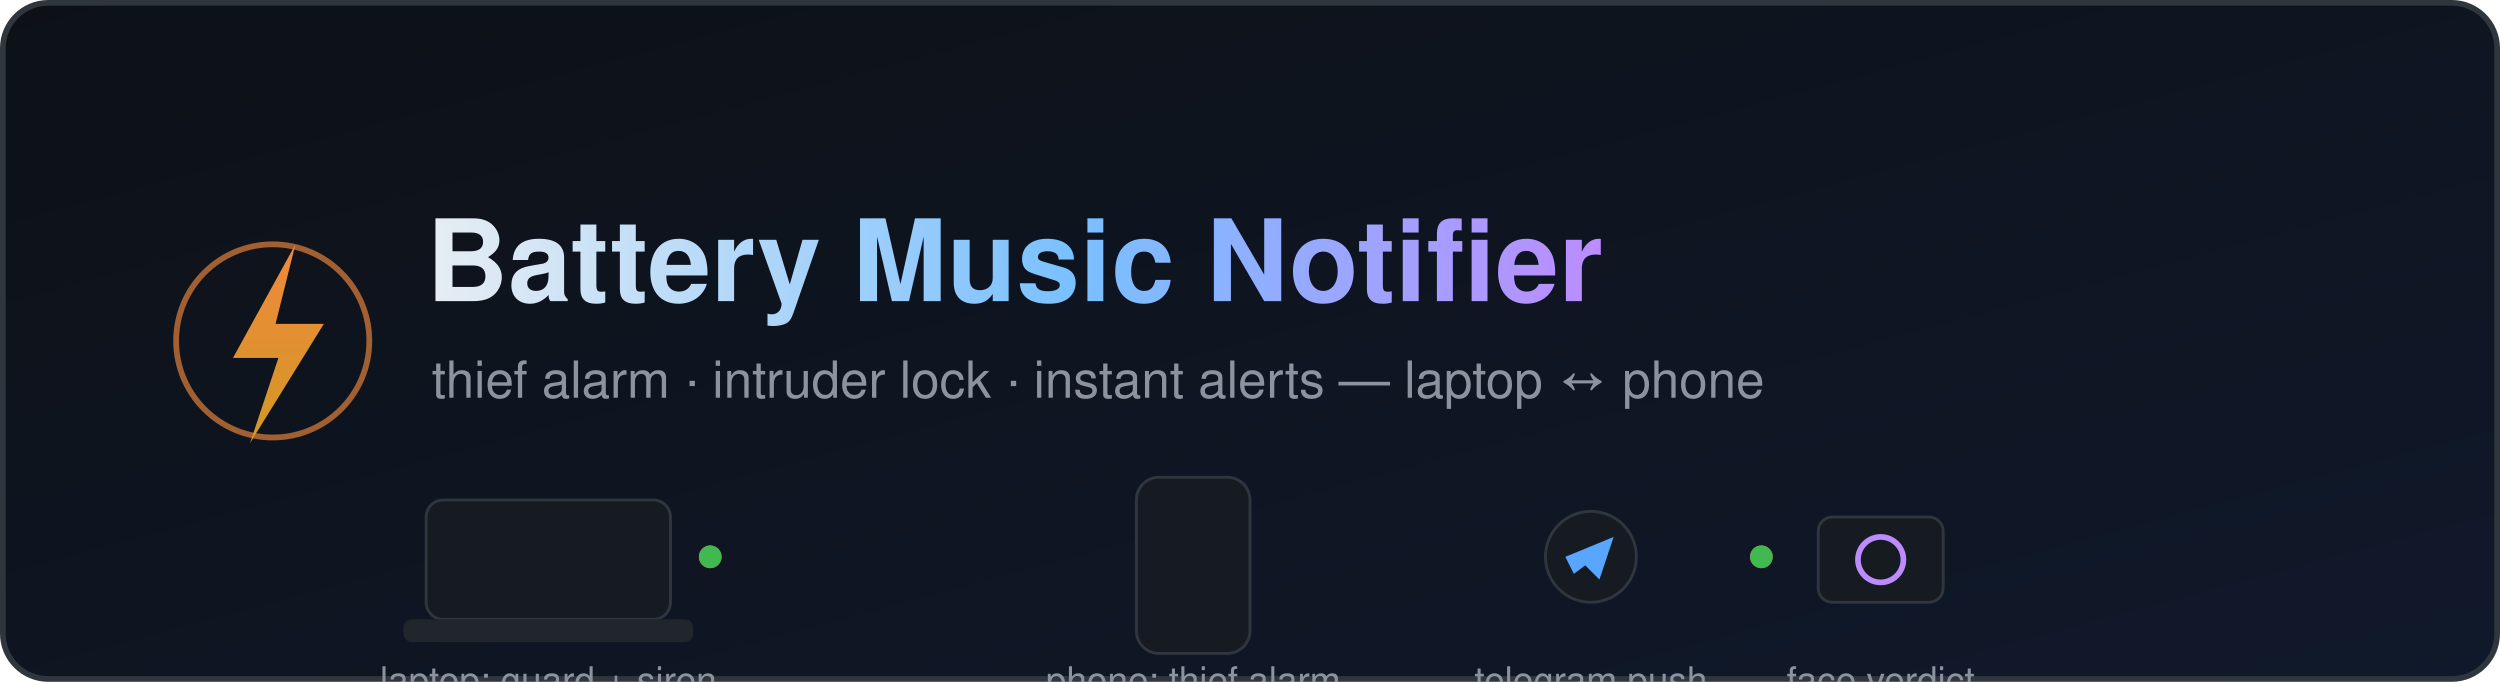
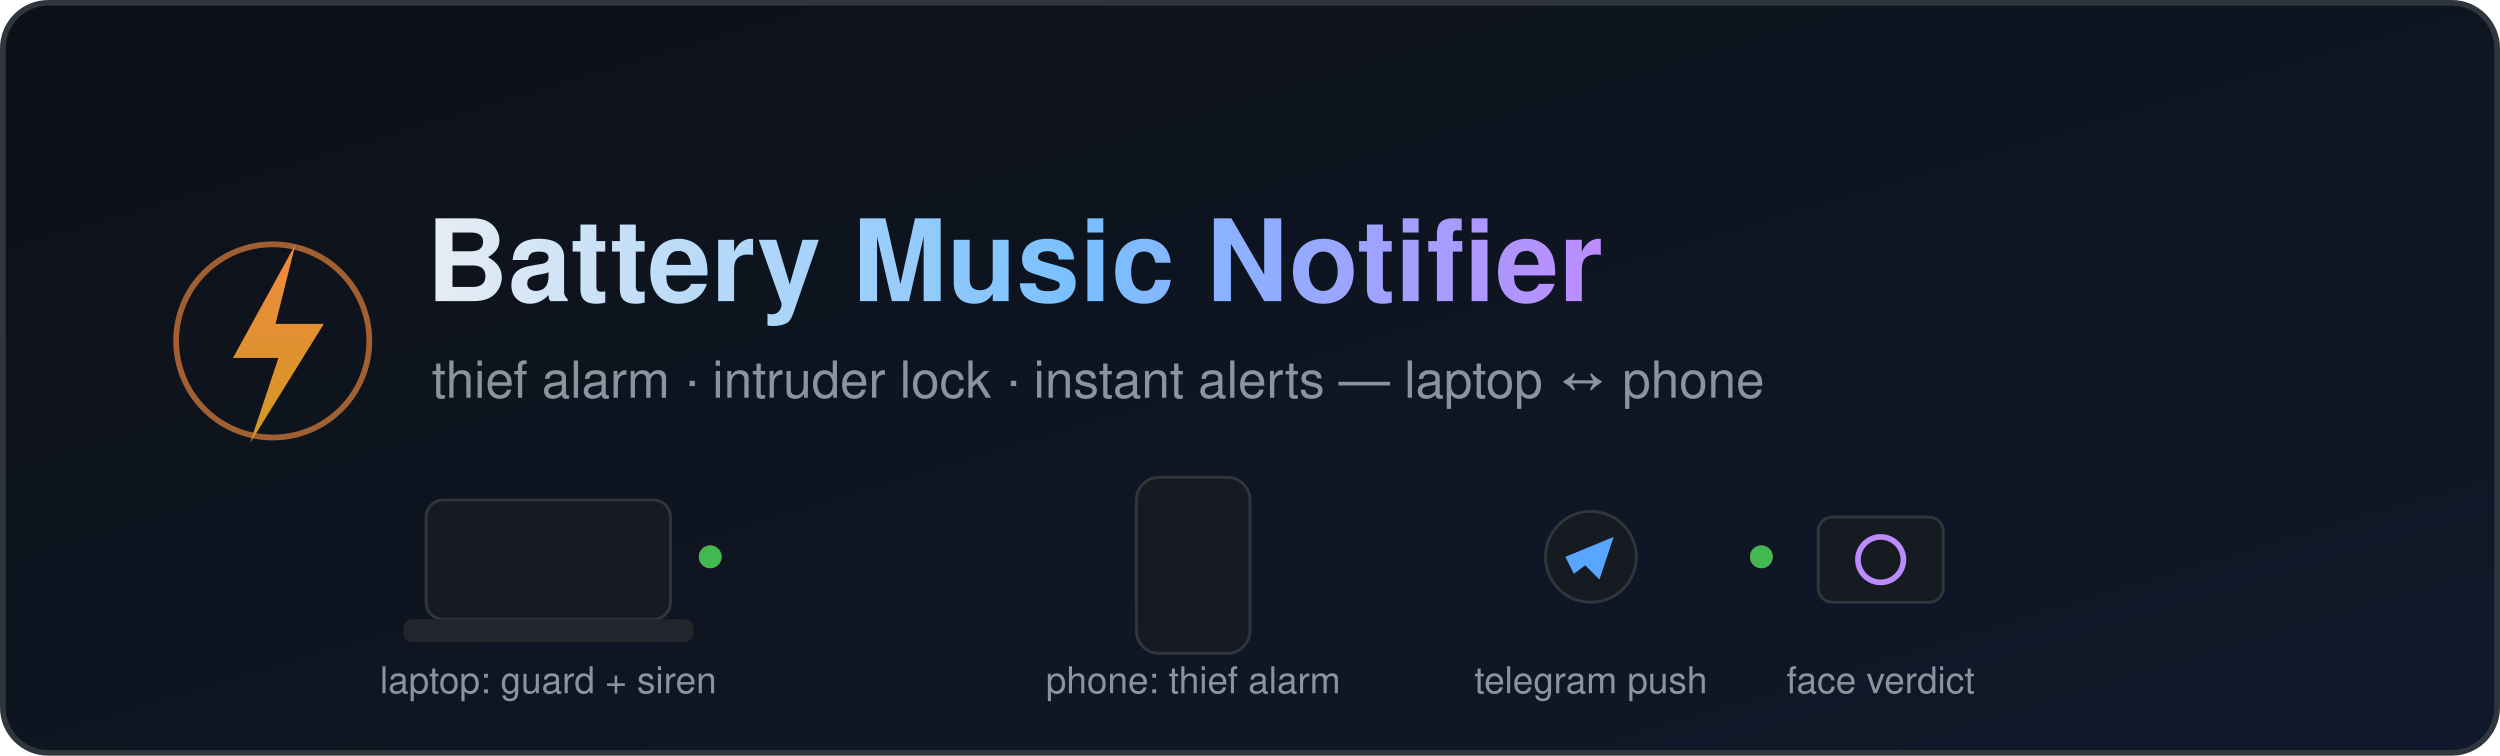
- <svg xmlns="http://www.w3.org/2000/svg" width="880" height="240" viewBox="0 0 880 240" role="img" aria-label="Battery Music Notifier">
+ <svg xmlns="http://www.w3.org/2000/svg" width="880" height="266" viewBox="0 0 880 266" role="img" aria-label="Battery Music Notifier">
  <defs>
    <linearGradient id="bg" x1="0" y1="0" x2="1" y2="1">
      <stop offset="0" stop-color="#0d1117" />
      <stop offset="1" stop-color="#10192b" />
    </linearGradient>
    <linearGradient id="title" x1="0" y1="0" x2="1" y2="0">
      <stop offset="0" stop-color="#e6edf3" />
      <stop offset="0.55" stop-color="#79c0ff" />
      <stop offset="1" stop-color="#bc8cff" />
    </linearGradient>
    <linearGradient id="bolt" x1="0" y1="0" x2="0" y2="1">
      <stop offset="0" stop-color="#f0883e" />
      <stop offset="1" stop-color="#d29922" />
    </linearGradient>
  </defs>
-   <rect x="1" y="1" width="878" height="238" rx="16" fill="url(#bg)" stroke="#30363d" stroke-width="2" />
+   <rect x="1" y="1" width="878" height="264" rx="16" fill="url(#bg)" stroke="#30363d" stroke-width="2" />
  <circle cx="96" cy="120" r="34" fill="none" stroke="#f0883e" stroke-width="2" opacity="0.5">
    <animate attributeName="r" values="30;52;30" dur="2.4s" repeatCount="indefinite" />
    <animate attributeName="opacity" values="0.55;0.05;0.55" dur="2.4s" repeatCount="indefinite" />
  </circle>
  <circle cx="96" cy="120" r="34" fill="none" stroke="#f0883e" stroke-width="2" opacity="0.3">
    <animate attributeName="r" values="52;30;52" dur="2.4s" repeatCount="indefinite" />
    <animate attributeName="opacity" values="0.1;0.6;0.1" dur="2.4s" repeatCount="indefinite" />
  </circle>
  <g>
    <path d="M104 86 L82 126 L98 126 L88 156 L114 114 L97 114 Z" fill="url(#bolt)">
      <animate attributeName="opacity" values="1;0.65;1" dur="2.4s" repeatCount="indefinite" />
    </path>
  </g>
  <text x="150" y="106" font-family="Segoe UI, Helvetica, Arial, sans-serif" font-size="40" font-weight="700" fill="url(#title)">Battery Music Notifier</text>
  <text x="152" y="140" font-family="Segoe UI, Helvetica, Arial, sans-serif" font-size="18" fill="#8b949e">thief alarm · intruder lock · instant alerts — laptop ↔ phone</text>
  <g font-family="Segoe UI, Helvetica, Arial, sans-serif" font-size="13" fill="#8b949e">
    <rect x="150" y="176" width="86" height="42" rx="6" fill="#161b22" stroke="#30363d" />
    <rect x="142" y="218" width="102" height="8" rx="3" fill="#21262d" />
    <text x="193" y="244" text-anchor="middle">laptop: guard + siren</text>
    <rect x="400" y="168" width="40" height="62" rx="8" fill="#161b22" stroke="#30363d" />
    <text x="420" y="244" text-anchor="middle">phone: thief alarm</text>
    <circle cx="560" cy="196" r="16" fill="#161b22" stroke="#30363d" />
    <path d="M551 196 l17 -7 -5 15 -5 -5 -4 3 z" fill="#58a6ff" />
    <text x="560" y="244" text-anchor="middle">telegram push</text>
    <rect x="640" y="182" width="44" height="30" rx="5" fill="#161b22" stroke="#30363d" />
    <circle cx="662" cy="197" r="8" fill="none" stroke="#bc8cff" stroke-width="2">
      <animate attributeName="r" values="8;5;8" dur="2s" repeatCount="indefinite" />
    </circle>
    <text x="662" y="244" text-anchor="middle">face verdict</text>
    <g fill="#f85149">
      <circle r="4" cx="250" cy="196">
        <animate attributeName="cx" values="250;620" dur="3s" repeatCount="indefinite" />
        <animate attributeName="opacity" values="0;1;1;0" keyTimes="0;0.1;0.85;1" dur="3s" repeatCount="indefinite" />
      </circle>
      <circle r="4" cx="620" cy="196">
        <animate attributeName="cx" values="620;250" dur="3s" begin="1.5s" repeatCount="indefinite" />
        <animate attributeName="opacity" values="0;1;1;0" keyTimes="0;0.1;0.85;1" dur="3s" begin="1.5s" repeatCount="indefinite" />
      </circle>
    </g>
    <g fill="#3fb950">
      <circle r="4" cx="250" cy="196">
        <animate attributeName="cx" values="250;620" dur="3s" begin="0.75s" repeatCount="indefinite" />
        <animate attributeName="opacity" values="0;1;1;0" keyTimes="0;0.1;0.85;1" dur="3s" begin="0.75s" repeatCount="indefinite" />
      </circle>
      <circle r="4" cx="620" cy="196">
        <animate attributeName="cx" values="620;250" dur="3s" begin="2.25s" repeatCount="indefinite" />
        <animate attributeName="opacity" values="0;1;1;0" keyTimes="0;0.1;0.85;1" dur="3s" begin="2.25s" repeatCount="indefinite" />
      </circle>
    </g>
  </g>
</svg>
